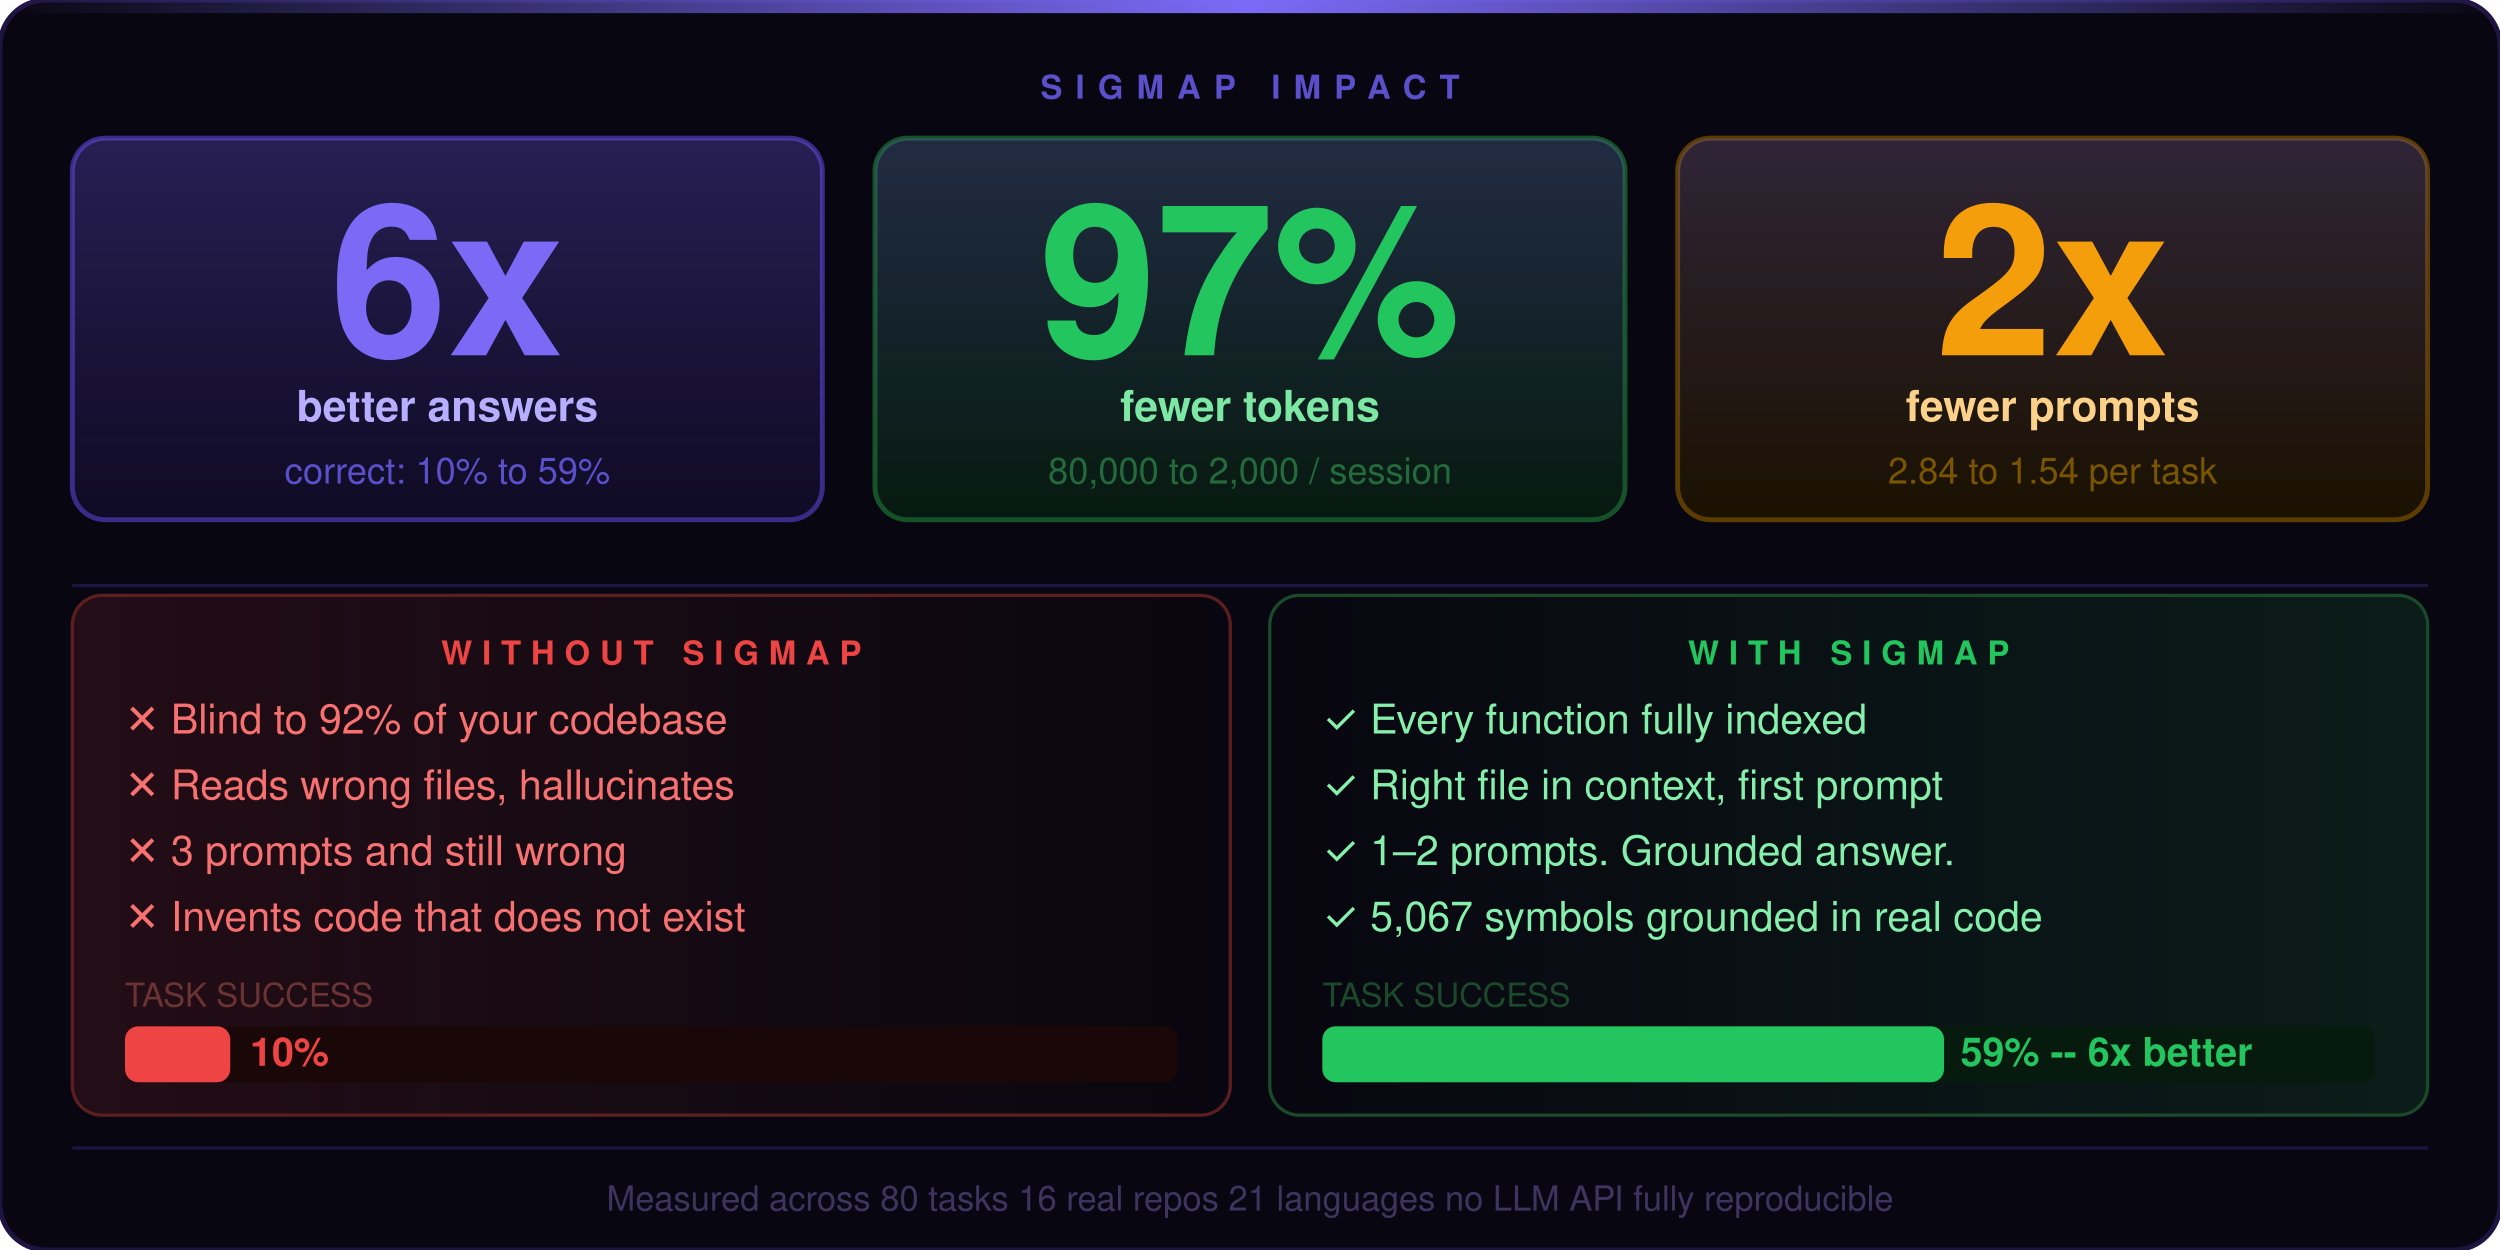
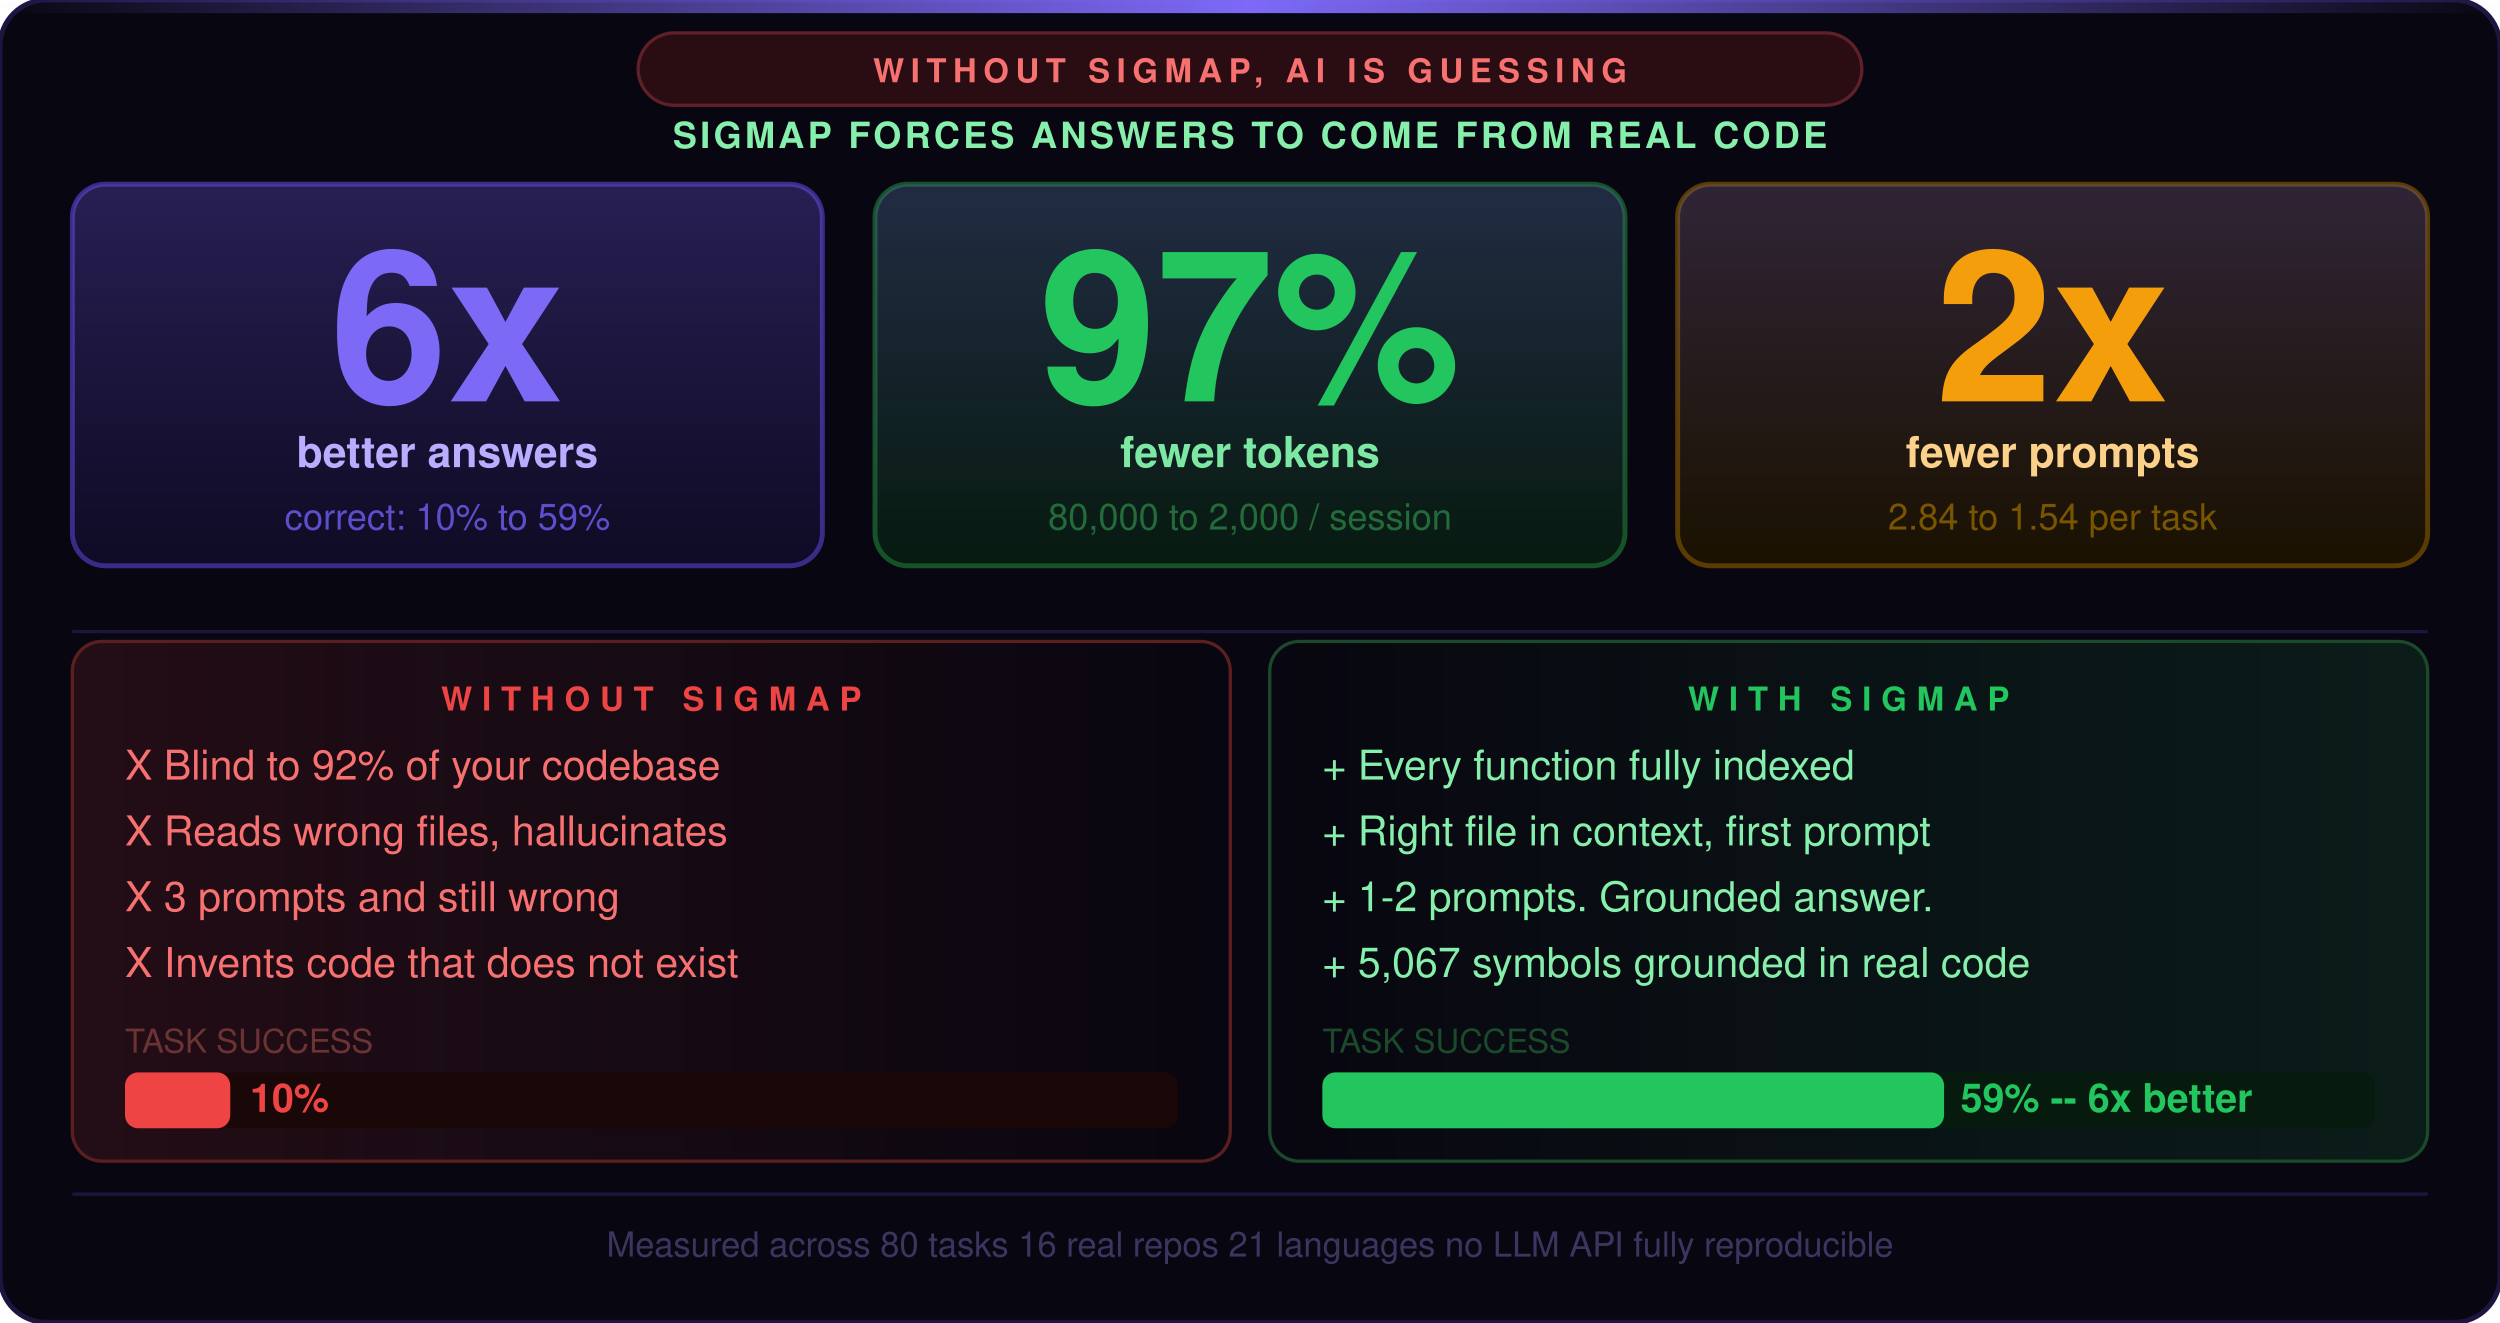
- <svg xmlns="http://www.w3.org/2000/svg" viewBox="0 0 760 380" width="760" height="380" font-family="-apple-system,BlinkMacSystemFont,'Segoe UI',Helvetica,Arial,sans-serif">
-   <rect width="760" height="380" fill="#080610" rx="14" />
-   <rect width="760" height="380" fill="none" stroke="#1e1440" stroke-width="1.5" rx="14" />
+ <svg xmlns="http://www.w3.org/2000/svg" viewBox="0 0 760 402" width="760" height="402" font-family="-apple-system,BlinkMacSystemFont,'Segoe UI',Helvetica,Arial,sans-serif">
+   <rect width="760" height="402" fill="#080610" rx="14" />
+   <rect width="760" height="402" fill="none" stroke="#1e1440" stroke-width="1.5" rx="14" />
  <defs>
    <linearGradient id="topglow" x1="0" x2="1" y1="0" y2="0">
      <stop offset="0%" stop-color="#7c6af7" stop-opacity="0" />
      <stop offset="50%" stop-color="#7c6af7" stop-opacity="1" />
      <stop offset="100%" stop-color="#7c6af7" stop-opacity="0" />
    </linearGradient>
    <linearGradient id="cardglow" x1="0" x2="0" y1="0" y2="1">
      <stop offset="0%" stop-color="#7c6af7" stop-opacity="0.22" />
      <stop offset="100%" stop-color="#7c6af7" stop-opacity="0" />
    </linearGradient>
    <linearGradient id="redglow" x1="0" x2="1" y1="0" y2="0">
      <stop offset="0%" stop-color="#ef4444" stop-opacity="0.12" />
      <stop offset="100%" stop-color="#ef4444" stop-opacity="0" />
    </linearGradient>
    <linearGradient id="greenglow" x1="0" x2="1" y1="0" y2="0">
      <stop offset="0%" stop-color="#22c55e" stop-opacity="0" />
      <stop offset="100%" stop-color="#22c55e" stop-opacity="0.12" />
    </linearGradient>
  </defs>
  <rect x="0" y="0" width="760" height="4" fill="url(#topglow)" rx="14" />
-   <text x="380" y="30" text-anchor="middle" font-size="10" font-weight="700" letter-spacing="4" fill="#5b4fcc">SIGMAP IMPACT</text>
-   <rect x="22" y="42" width="228" height="116" rx="10" fill="#0f0a24" stroke="#3a2b88" stroke-width="1.5" />
-   <rect x="22" y="42" width="228" height="116" rx="10" fill="url(#cardglow)" />
-   <text x="136" y="108" text-anchor="middle" font-size="64" font-weight="900" fill="#7c6af7">6x</text>
-   <text x="136" y="128" text-anchor="middle" font-size="13" font-weight="700" fill="#b8adff">better answers</text>
-   <text x="136" y="147" text-anchor="middle" font-size="11" fill="#5b4fcc">correct: 10% to 59%</text>
-   <rect x="266" y="42" width="228" height="116" rx="10" fill="#071a10" stroke="#155228" stroke-width="1.5" />
-   <rect x="266" y="42" width="228" height="116" rx="10" fill="url(#cardglow)" />
-   <text x="380" y="108" text-anchor="middle" font-size="64" font-weight="900" fill="#22c55e">97%</text>
-   <text x="380" y="128" text-anchor="middle" font-size="13" font-weight="700" fill="#7de8a4">fewer tokens</text>
-   <text x="380" y="147" text-anchor="middle" font-size="11" fill="#236b3a">80,000 to 2,000 / session</text>
-   <rect x="510" y="42" width="228" height="116" rx="10" fill="#1a1100" stroke="#5a3b00" stroke-width="1.5" />
-   <rect x="510" y="42" width="228" height="116" rx="10" fill="url(#cardglow)" />
-   <text x="624" y="108" text-anchor="middle" font-size="64" font-weight="900" fill="#f59e0b">2x</text>
-   <text x="624" y="128" text-anchor="middle" font-size="13" font-weight="700" fill="#fcd28a">fewer prompts</text>
-   <text x="624" y="147" text-anchor="middle" font-size="11" fill="#7a5500">2.84 to 1.54 per task</text>
-   <line x1="22" y1="178" x2="738" y2="178" stroke="#1e1440" stroke-width="1" />
-   <rect x="22" y="181" width="352" height="158" rx="9" fill="url(#redglow)" />
-   <rect x="22" y="181" width="352" height="158" rx="9" fill="none" stroke="#5c1f1f" stroke-width="1" />
-   <text x="198" y="202" text-anchor="middle" font-size="10" font-weight="800" letter-spacing="3" fill="#ef4444">WITHOUT SIGMAP</text>
-   <text x="38" y="223" font-size="12.5" fill="#f87171">✕  Blind to 92% of your codebase</text>
-   <text x="38" y="243" font-size="12.5" fill="#f87171">✕  Reads wrong files, hallucinates</text>
-   <text x="38" y="263" font-size="12.5" fill="#f87171">✕  3 prompts and still wrong</text>
-   <text x="38" y="283" font-size="12.5" fill="#f87171">✕  Invents code that does not exist</text>
-   <text x="38" y="306" font-size="10" fill="#6b3333">TASK SUCCESS</text>
-   <rect x="38" y="312" width="320" height="17" fill="#1a0808" rx="4" />
-   <rect x="38" y="312" width="32" height="17" fill="#ef4444" rx="4" />
-   <text x="76" y="324" font-size="12" font-weight="800" fill="#ef4444">10%</text>
-   <rect x="386" y="181" width="352" height="158" rx="9" fill="url(#greenglow)" />
-   <rect x="386" y="181" width="352" height="158" rx="9" fill="none" stroke="#1a4a2a" stroke-width="1" />
-   <text x="562" y="202" text-anchor="middle" font-size="10" font-weight="800" letter-spacing="3" fill="#22c55e">WITH SIGMAP</text>
-   <text x="402" y="223" font-size="12.5" fill="#86efac">✓  Every function fully indexed</text>
-   <text x="402" y="243" font-size="12.5" fill="#86efac">✓  Right file in context, first prompt</text>
-   <text x="402" y="263" font-size="12.5" fill="#86efac">✓  1–2 prompts. Grounded answer.</text>
-   <text x="402" y="283" font-size="12.5" fill="#86efac">✓  5,067 symbols grounded in real code</text>
-   <text x="402" y="306" font-size="10" fill="#1a4a2a">TASK SUCCESS</text>
-   <rect x="402" y="312" width="320" height="17" fill="#071a0e" rx="4" />
-   <rect x="402" y="312" width="189" height="17" fill="#22c55e" rx="4" />
-   <text x="596" y="324" font-size="12" font-weight="800" fill="#22c55e">59% -- 6x better</text>
-   <line x1="22" y1="349" x2="738" y2="349" stroke="#1e1440" stroke-width="1" />
-   <text x="380" y="368" text-anchor="middle" font-size="10.5" fill="#3d3460">Measured across 80 tasks  16 real repos  21 languages  no LLM API  fully reproducible</text>
+   <rect x="194" y="10" width="372" height="22" rx="11" fill="#2a0d12" stroke="#5f2029" stroke-width="1" />
+   <text x="380" y="25" text-anchor="middle" font-size="10" font-weight="800" letter-spacing="2" fill="#f87171">WITHOUT SIGMAP, AI IS GUESSING</text>
+   <text x="380" y="45" text-anchor="middle" font-size="11" font-weight="700" letter-spacing="1" fill="#86efac">SIGMAP FORCES ANSWERS TO COME FROM REAL CODE</text>
+   <rect x="22" y="56" width="228" height="116" rx="10" fill="#0f0a24" stroke="#3a2b88" stroke-width="1.5" />
+   <rect x="22" y="56" width="228" height="116" rx="10" fill="url(#cardglow)" />
+   <text x="136" y="122" text-anchor="middle" font-size="64" font-weight="900" fill="#7c6af7">6x</text>
+   <text x="136" y="142" text-anchor="middle" font-size="13" font-weight="700" fill="#b8adff">better answers</text>
+   <text x="136" y="161" text-anchor="middle" font-size="11" fill="#5b4fcc">correct: 10% to 59%</text>
+   <rect x="266" y="56" width="228" height="116" rx="10" fill="#071a10" stroke="#155228" stroke-width="1.5" />
+   <rect x="266" y="56" width="228" height="116" rx="10" fill="url(#cardglow)" />
+   <text x="380" y="122" text-anchor="middle" font-size="64" font-weight="900" fill="#22c55e">97%</text>
+   <text x="380" y="142" text-anchor="middle" font-size="13" font-weight="700" fill="#7de8a4">fewer tokens</text>
+   <text x="380" y="161" text-anchor="middle" font-size="11" fill="#236b3a">80,000 to 2,000 / session</text>
+   <rect x="510" y="56" width="228" height="116" rx="10" fill="#1a1100" stroke="#5a3b00" stroke-width="1.5" />
+   <rect x="510" y="56" width="228" height="116" rx="10" fill="url(#cardglow)" />
+   <text x="624" y="122" text-anchor="middle" font-size="64" font-weight="900" fill="#f59e0b">2x</text>
+   <text x="624" y="142" text-anchor="middle" font-size="13" font-weight="700" fill="#fcd28a">fewer prompts</text>
+   <text x="624" y="161" text-anchor="middle" font-size="11" fill="#7a5500">2.84 to 1.54 per task</text>
+   <line x1="22" y1="192" x2="738" y2="192" stroke="#1e1440" stroke-width="1" />
+   <rect x="22" y="195" width="352" height="158" rx="9" fill="url(#redglow)" />
+   <rect x="22" y="195" width="352" height="158" rx="9" fill="none" stroke="#5c1f1f" stroke-width="1" />
+   <text x="198" y="216" text-anchor="middle" font-size="10" font-weight="800" letter-spacing="3" fill="#ef4444">WITHOUT SIGMAP</text>
+   <text x="38" y="237" font-size="12.5" fill="#f87171">X  Blind to 92% of your codebase</text>
+   <text x="38" y="257" font-size="12.5" fill="#f87171">X  Reads wrong files, hallucinates</text>
+   <text x="38" y="277" font-size="12.5" fill="#f87171">X  3 prompts and still wrong</text>
+   <text x="38" y="297" font-size="12.5" fill="#f87171">X  Invents code that does not exist</text>
+   <text x="38" y="320" font-size="10" fill="#6b3333">TASK SUCCESS</text>
+   <rect x="38" y="326" width="320" height="17" fill="#1a0808" rx="4" />
+   <rect x="38" y="326" width="32" height="17" fill="#ef4444" rx="4" />
+   <text x="76" y="338" font-size="12" font-weight="800" fill="#ef4444">10%</text>
+   <rect x="386" y="195" width="352" height="158" rx="9" fill="url(#greenglow)" />
+   <rect x="386" y="195" width="352" height="158" rx="9" fill="none" stroke="#1a4a2a" stroke-width="1" />
+   <text x="562" y="216" text-anchor="middle" font-size="10" font-weight="800" letter-spacing="3" fill="#22c55e">WITH SIGMAP</text>
+   <text x="402" y="237" font-size="12.5" fill="#86efac">+  Every function fully indexed</text>
+   <text x="402" y="257" font-size="12.5" fill="#86efac">+  Right file in context, first prompt</text>
+   <text x="402" y="277" font-size="12.5" fill="#86efac">+  1-2 prompts. Grounded answer.</text>
+   <text x="402" y="297" font-size="12.5" fill="#86efac">+  5,067 symbols grounded in real code</text>
+   <text x="402" y="320" font-size="10" fill="#1a4a2a">TASK SUCCESS</text>
+   <rect x="402" y="326" width="320" height="17" fill="#071a0e" rx="4" />
+   <rect x="402" y="326" width="189" height="17" fill="#22c55e" rx="4" />
+   <text x="596" y="338" font-size="12" font-weight="800" fill="#22c55e">59% -- 6x better</text>
+   <line x1="22" y1="363" x2="738" y2="363" stroke="#1e1440" stroke-width="1" />
+   <text x="380" y="382" text-anchor="middle" font-size="10.5" fill="#3d3460">Measured across 80 tasks  16 real repos  21 languages  no LLM API  fully reproducible</text>
</svg>
